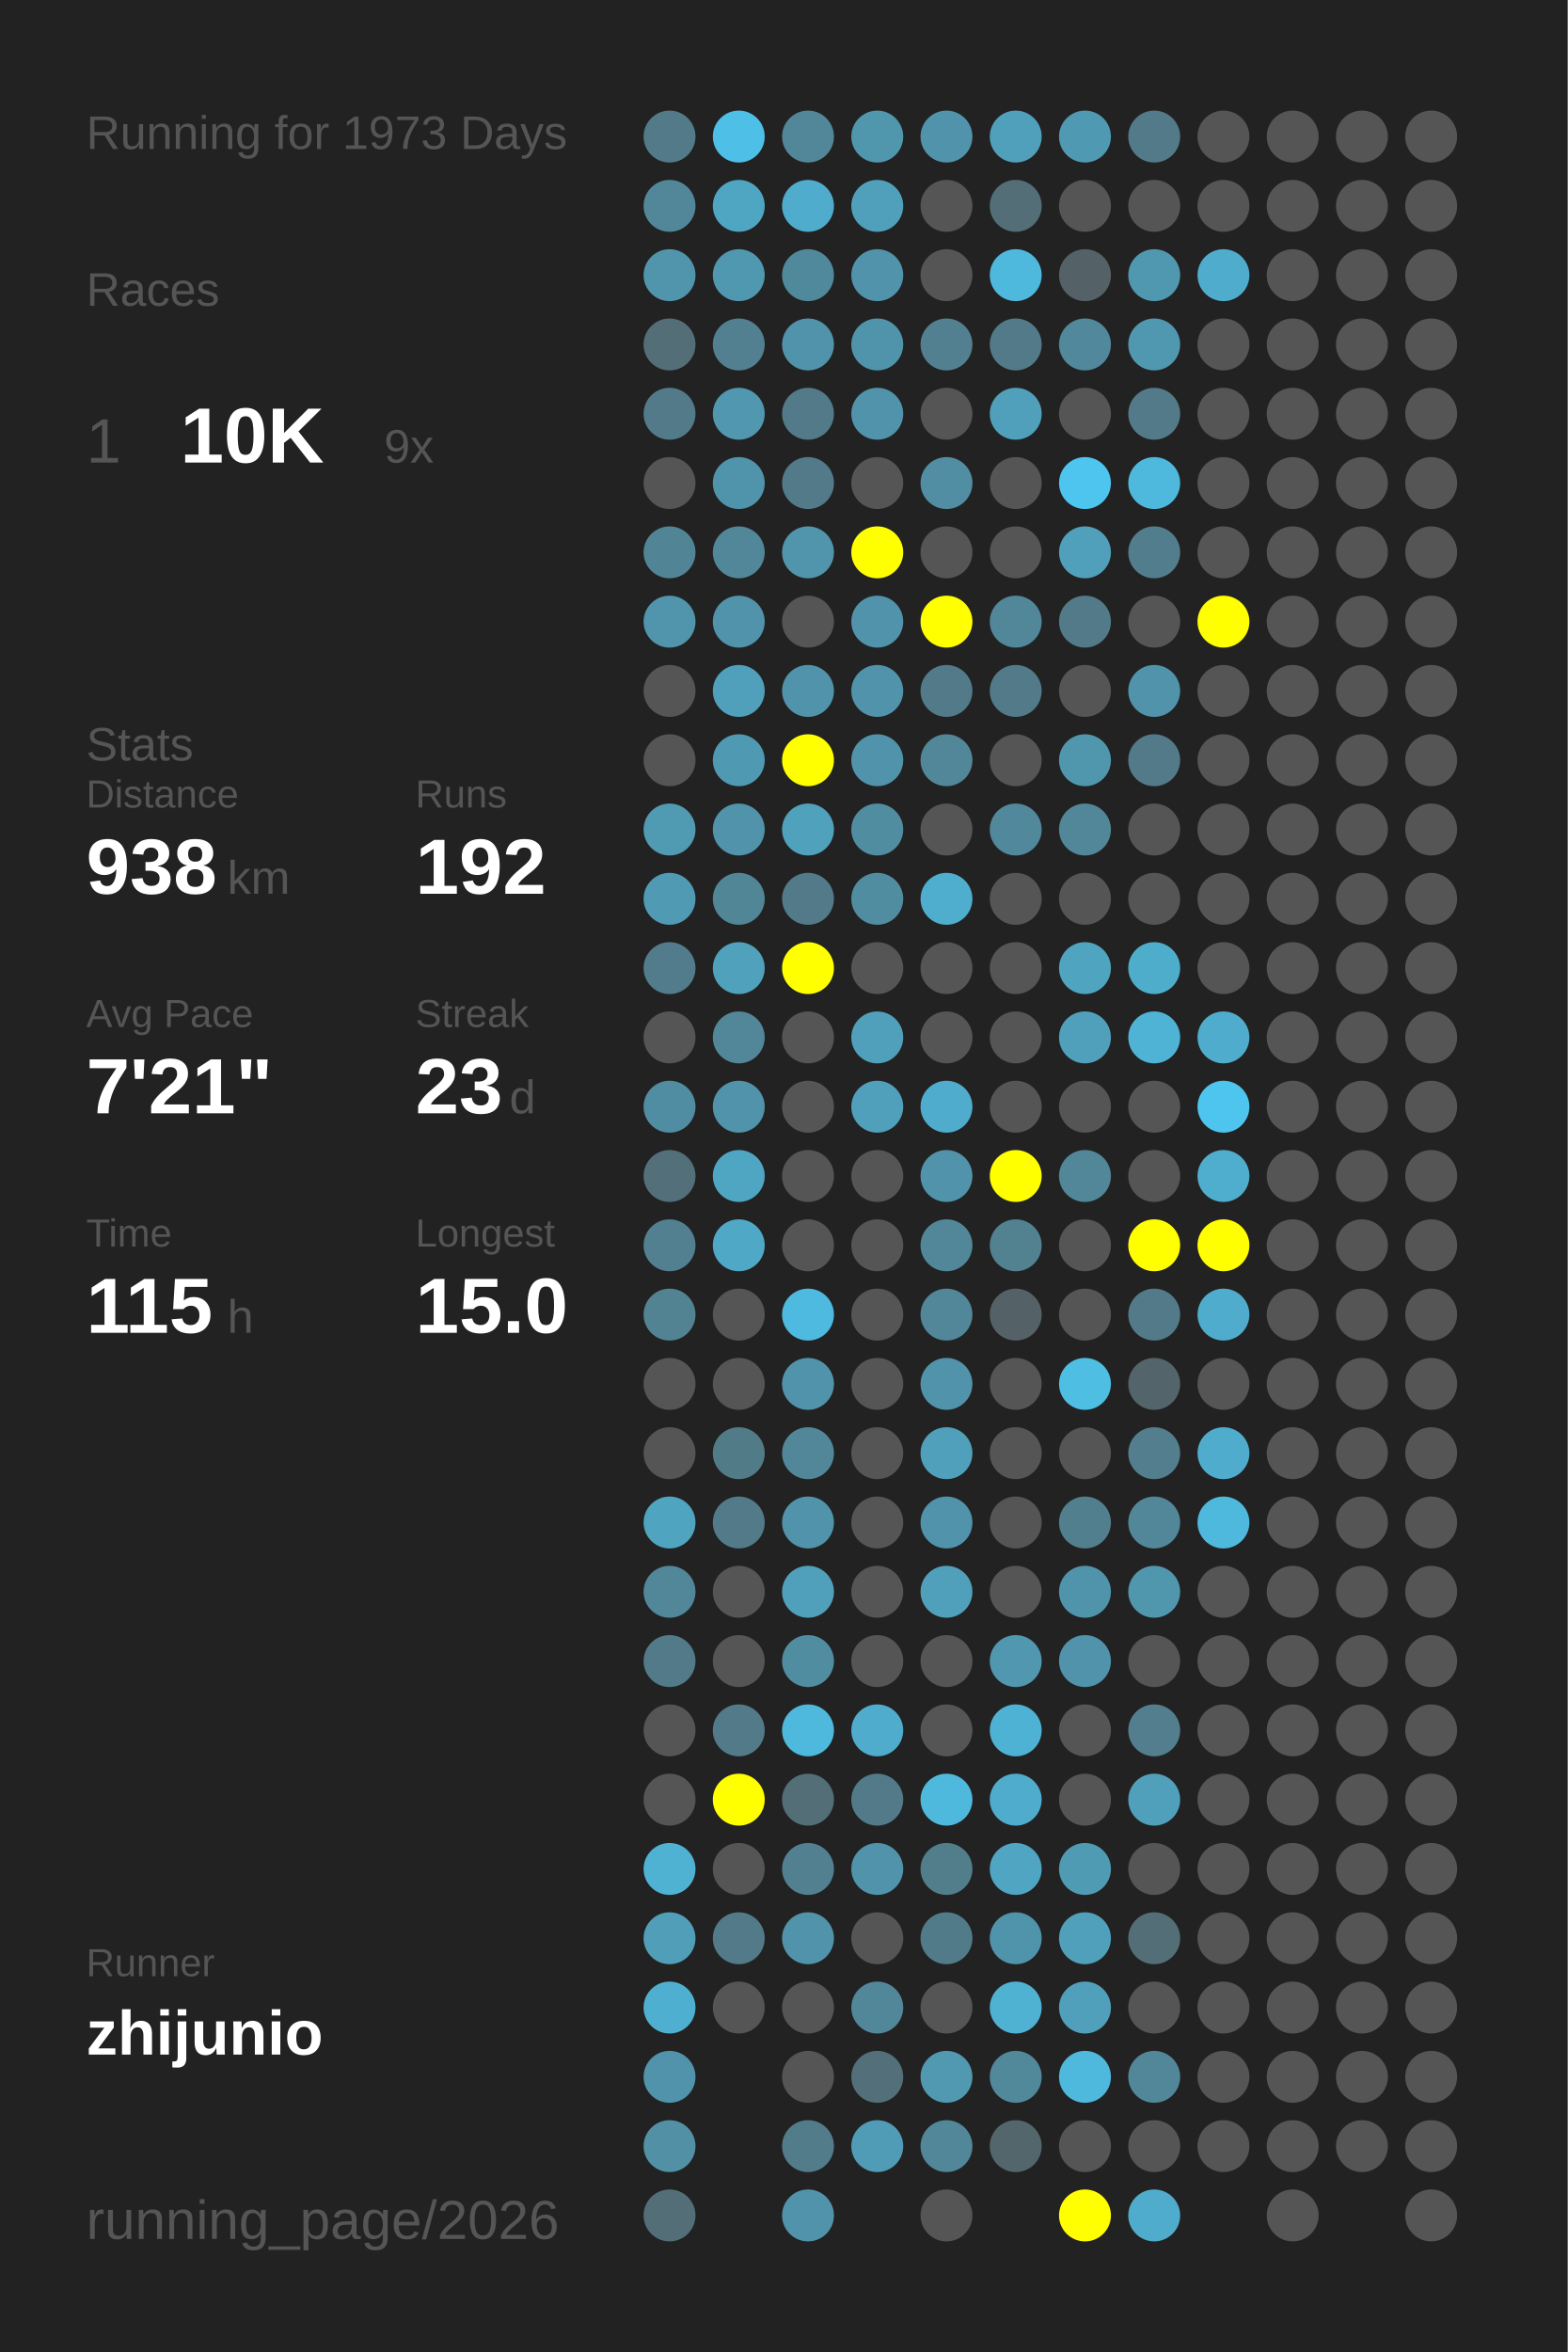
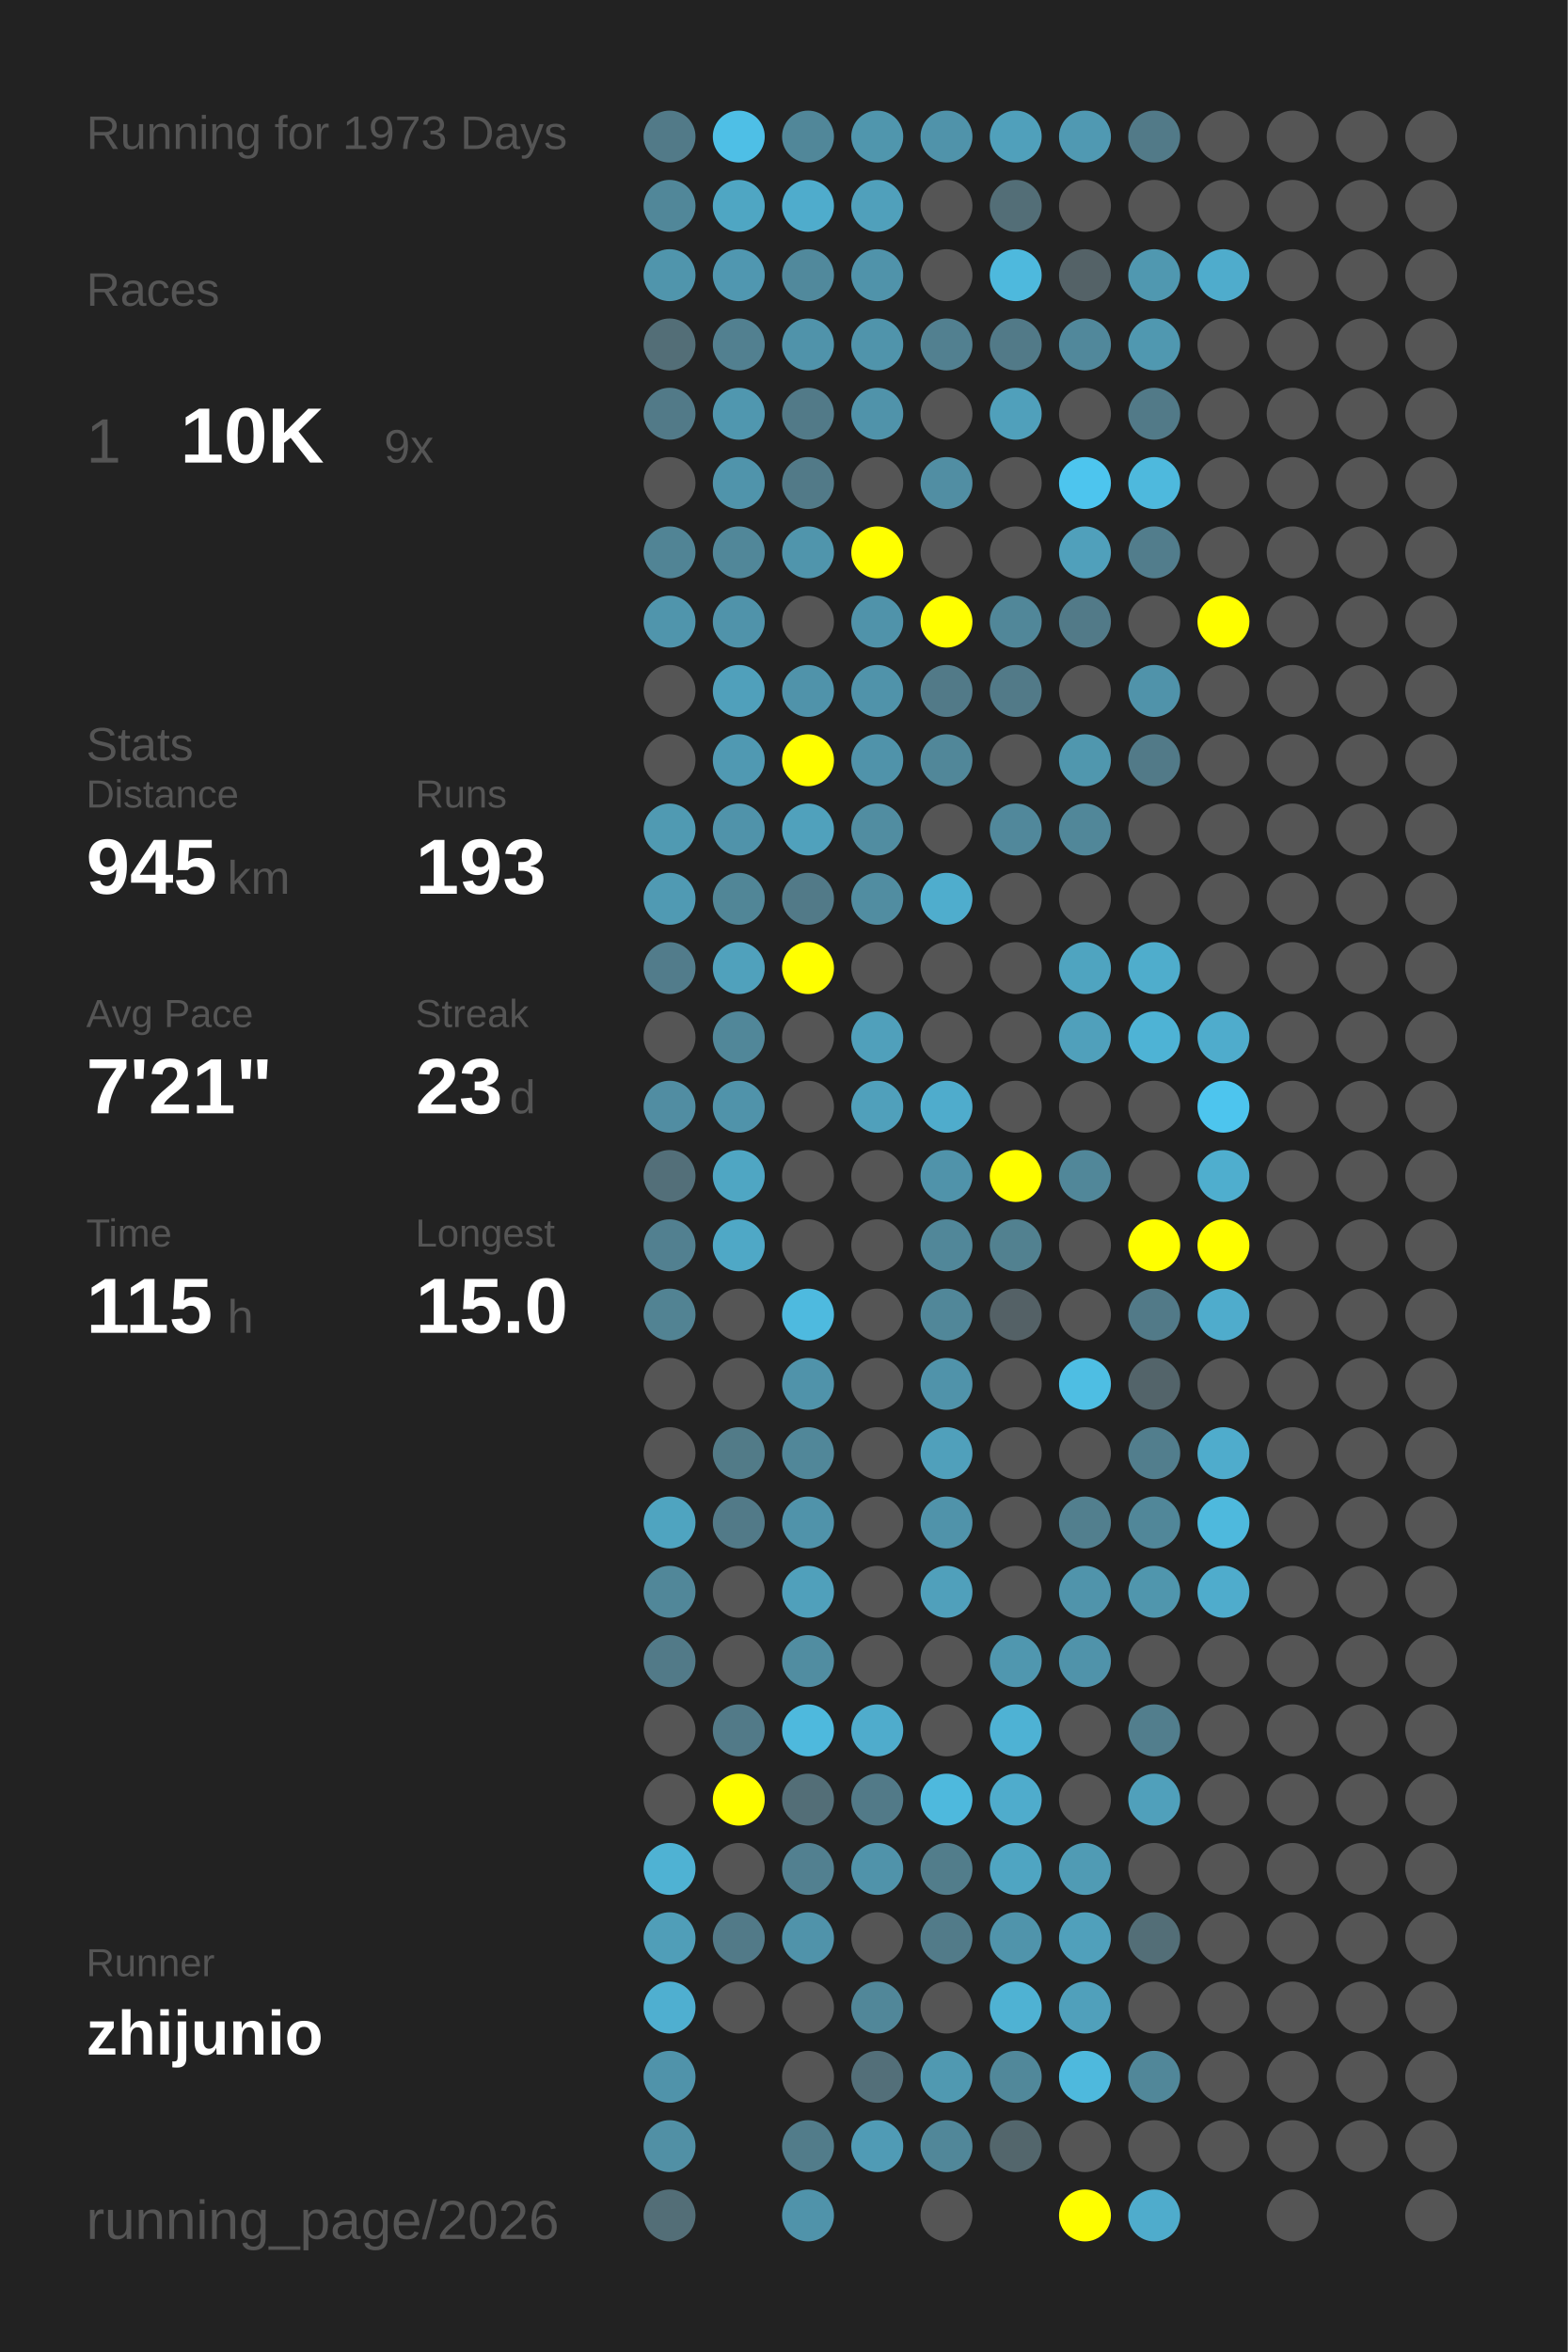
<svg xmlns="http://www.w3.org/2000/svg" baseProfile="full" height="300mm" version="1.1" viewBox="0,0,200,300" width="200mm">
  <defs />
  <rect fill="#222222" height="300" width="200" x="0" y="0" />
  <text fill="#555555" style="font-size:6px; font-family:Arial;" x="11" y="19">Running for 1973 Days</text>
  <text fill="#555555" style="font-size:6px; font-family:Arial;" x="11" y="39">Races</text>
  <text fill="#555555" style="font-size:8px; font-family:Arial;" x="11" y="59">1</text>
  <text fill="#FFFFFF" style="font-size:10px; font-family:Arial; font-weight:bold;" x="23" y="59">10K</text>
  <text fill="#555555" style="font-size:6px; font-family:Arial;" x="49" y="59">9x</text>
  <text fill="#555555" style="font-size:6px; font-family:Arial;" x="11" y="97">Stats</text>
  <text fill="#555555" style="font-size:5px; font-family:Arial;" x="11" y="103">Distance</text>
-   <text fill="#FFFFFF" style="font-size:10px; font-family:Arial; font-weight:bold;" x="11" y="114">938</text>
+   <text fill="#FFFFFF" style="font-size:10px; font-family:Arial; font-weight:bold;" x="11" y="114">945</text>
  <text fill="#555555" style="font-size:6px; font-family:Arial;" x="29" y="114">km</text>
  <text fill="#555555" style="font-size:5px; font-family:Arial;" x="53" y="103">Runs</text>
-   <text fill="#FFFFFF" style="font-size:10px; font-family:Arial; font-weight:bold;" x="53" y="114">192</text>
+   <text fill="#FFFFFF" style="font-size:10px; font-family:Arial; font-weight:bold;" x="53" y="114">193</text>
  <text fill="#555555" style="font-size:5px; font-family:Arial;" x="11" y="131">Avg Pace</text>
  <text fill="#FFFFFF" style="font-size:10px; font-family:Arial; font-weight:bold;" x="11" y="142">7'21"</text>
  <text fill="#555555" style="font-size:5px; font-family:Arial;" x="53" y="131">Streak</text>
  <text fill="#FFFFFF" style="font-size:10px; font-family:Arial; font-weight:bold;" x="53" y="142">23</text>
  <text fill="#555555" style="font-size:6px; font-family:Arial;" x="65" y="142">d</text>
  <text fill="#555555" style="font-size:5px; font-family:Arial;" x="11" y="159">Time</text>
  <text fill="#FFFFFF" style="font-size:10px; font-family:Arial; font-weight:bold;" x="11" y="170">115</text>
  <text fill="#555555" style="font-size:6px; font-family:Arial;" x="29" y="170">h</text>
  <text fill="#555555" style="font-size:5px; font-family:Arial;" x="53" y="159">Longest</text>
  <text fill="#FFFFFF" style="font-size:10px; font-family:Arial; font-weight:bold;" x="53" y="170">15.0</text>
  <text fill="#555555" style="font-size:5px; font-family:Arial;" x="11" y="252.065">Runner</text>
  <text fill="#FFFFFF" style="font-size:8px; font-family:Arial; font-weight:bold;" x="11" y="262.065">zhijunio</text>
  <text fill="#555555" style="font-size:7px; font-family:Arial;" x="11" y="285.581">running_page/2026</text>
  <circle cx="85.417" cy="17.419" fill="#527a88" r="3.312" />
  <circle cx="85.417" cy="26.258" fill="#518799" r="3.312" />
  <circle cx="85.417" cy="35.097" fill="#5095ac" r="3.312" />
  <circle cx="85.417" cy="43.935" fill="#536e77" r="3.312" />
  <circle cx="85.417" cy="52.774" fill="#527a88" r="3.312" />
  <circle cx="85.417" cy="61.613" fill="#555555" r="3.312" />
  <circle cx="85.417" cy="70.452" fill="#518495" r="3.312" />
  <circle cx="85.417" cy="79.29" fill="#5095ac" r="3.312" />
  <circle cx="85.417" cy="88.129" fill="#555555" r="3.312" />
  <circle cx="85.417" cy="96.968" fill="#555555" r="3.312" />
  <circle cx="85.417" cy="105.806" fill="#509ab2" r="3.312" />
  <circle cx="85.417" cy="114.645" fill="#509ab3" r="3.312" />
  <circle cx="85.417" cy="123.484" fill="#527c8b" r="3.312" />
  <circle cx="85.417" cy="132.323" fill="#555555" r="3.312" />
  <circle cx="85.417" cy="141.161" fill="#518da2" r="3.312" />
  <circle cx="85.417" cy="150" fill="#536f79" r="3.312" />
  <circle cx="85.417" cy="158.839" fill="#528090" r="3.312" />
  <circle cx="85.417" cy="167.677" fill="#528393" r="3.312" />
  <circle cx="85.417" cy="176.516" fill="#555555" r="3.312" />
  <circle cx="85.417" cy="185.355" fill="#555555" r="3.312" />
  <circle cx="85.417" cy="194.194" fill="#4fa4c0" r="3.312" />
  <circle cx="85.417" cy="203.032" fill="#518799" r="3.312" />
  <circle cx="85.417" cy="211.871" fill="#527a88" r="3.312" />
  <circle cx="85.417" cy="220.71" fill="#555555" r="3.312" />
  <circle cx="85.417" cy="229.548" fill="#555555" r="3.312" />
  <circle cx="85.417" cy="238.387" fill="#4fb2d3" r="3.312" />
  <circle cx="85.417" cy="247.226" fill="#509eb8" r="3.312" />
  <circle cx="85.417" cy="256.065" fill="#4fafd0" r="3.312" />
  <circle cx="85.417" cy="264.903" fill="#5093aa" r="3.312" />
  <circle cx="85.417" cy="273.742" fill="#5190a5" r="3.312" />
  <circle cx="85.417" cy="282.581" fill="#536e77" r="3.312" />
  <circle cx="94.25" cy="17.419" fill="#4ebfe6" r="3.312" />
  <circle cx="94.25" cy="26.258" fill="#4fa6c3" r="3.312" />
  <circle cx="94.25" cy="35.097" fill="#5097b0" r="3.312" />
  <circle cx="94.25" cy="43.935" fill="#528090" r="3.312" />
  <circle cx="94.25" cy="52.774" fill="#5097af" r="3.312" />
  <circle cx="94.25" cy="61.613" fill="#5094ab" r="3.312" />
  <circle cx="94.25" cy="70.452" fill="#518799" r="3.312" />
  <circle cx="94.25" cy="79.29" fill="#5093aa" r="3.312" />
  <circle cx="94.25" cy="88.129" fill="#50a0bb" r="3.312" />
  <circle cx="94.25" cy="96.968" fill="#5099b2" r="3.312" />
  <circle cx="94.25" cy="105.806" fill="#5093aa" r="3.312" />
  <circle cx="94.25" cy="114.645" fill="#518697" r="3.312" />
  <circle cx="94.25" cy="123.484" fill="#50a1bc" r="3.312" />
  <circle cx="94.25" cy="132.323" fill="#518799" r="3.312" />
  <circle cx="94.25" cy="141.161" fill="#5093aa" r="3.312" />
  <circle cx="94.25" cy="150" fill="#4fa6c3" r="3.312" />
  <circle cx="94.25" cy="158.839" fill="#4fa8c6" r="3.312" />
  <circle cx="94.25" cy="167.677" fill="#555555" r="3.312" />
  <circle cx="94.25" cy="176.516" fill="#555555" r="3.312" />
  <circle cx="94.25" cy="185.355" fill="#527b88" r="3.312" />
  <circle cx="94.25" cy="194.194" fill="#527a88" r="3.312" />
  <circle cx="94.25" cy="203.032" fill="#555555" r="3.312" />
  <circle cx="94.25" cy="211.871" fill="#555555" r="3.312" />
  <circle cx="94.25" cy="220.71" fill="#527a88" r="3.312" />
  <circle cx="94.25" cy="229.548" fill="#FFFF00" r="3.312" />
  <circle cx="94.25" cy="238.387" fill="#555555" r="3.312" />
  <circle cx="94.25" cy="247.226" fill="#527a88" r="3.312" />
  <circle cx="94.25" cy="256.065" fill="#555555" r="3.312" />
  <circle cx="103.083" cy="17.419" fill="#518799" r="3.312" />
  <circle cx="103.083" cy="26.258" fill="#4faccc" r="3.312" />
  <circle cx="103.083" cy="35.097" fill="#51899c" r="3.312" />
  <circle cx="103.083" cy="43.935" fill="#5093aa" r="3.312" />
  <circle cx="103.083" cy="52.774" fill="#527a88" r="3.312" />
  <circle cx="103.083" cy="61.613" fill="#527a88" r="3.312" />
  <circle cx="103.083" cy="70.452" fill="#5095ac" r="3.312" />
  <circle cx="103.083" cy="79.29" fill="#555555" r="3.312" />
  <circle cx="103.083" cy="88.129" fill="#5093aa" r="3.312" />
  <circle cx="103.083" cy="96.968" fill="#FFFF00" r="3.312" />
  <circle cx="103.083" cy="105.806" fill="#50a1bc" r="3.312" />
  <circle cx="103.083" cy="114.645" fill="#527a88" r="3.312" />
  <circle cx="103.083" cy="123.484" fill="#FFFF00" r="3.312" />
  <circle cx="103.083" cy="132.323" fill="#555555" r="3.312" />
  <circle cx="103.083" cy="141.161" fill="#555555" r="3.312" />
  <circle cx="103.083" cy="150" fill="#555555" r="3.312" />
  <circle cx="103.083" cy="158.839" fill="#555555" r="3.312" />
  <circle cx="103.083" cy="167.677" fill="#4ebadf" r="3.312" />
  <circle cx="103.083" cy="176.516" fill="#5093aa" r="3.312" />
  <circle cx="103.083" cy="185.355" fill="#518799" r="3.312" />
  <circle cx="103.083" cy="194.194" fill="#5093aa" r="3.312" />
  <circle cx="103.083" cy="203.032" fill="#50a0bb" r="3.312" />
  <circle cx="103.083" cy="211.871" fill="#518da1" r="3.312" />
  <circle cx="103.083" cy="220.71" fill="#4eb9dd" r="3.312" />
  <circle cx="103.083" cy="229.548" fill="#536e77" r="3.312" />
  <circle cx="103.083" cy="238.387" fill="#528090" r="3.312" />
  <circle cx="103.083" cy="247.226" fill="#5093aa" r="3.312" />
  <circle cx="103.083" cy="256.065" fill="#555555" r="3.312" />
  <circle cx="103.083" cy="264.903" fill="#555555" r="3.312" />
  <circle cx="103.083" cy="273.742" fill="#527c8a" r="3.312" />
  <circle cx="103.083" cy="282.581" fill="#5093aa" r="3.312" />
  <circle cx="111.917" cy="17.419" fill="#5096ad" r="3.312" />
  <circle cx="111.917" cy="26.258" fill="#50a0bb" r="3.312" />
  <circle cx="111.917" cy="35.097" fill="#5093aa" r="3.312" />
  <circle cx="111.917" cy="43.935" fill="#5094ab" r="3.312" />
  <circle cx="111.917" cy="52.774" fill="#5093aa" r="3.312" />
  <circle cx="111.917" cy="61.613" fill="#555555" r="3.312" />
  <circle cx="111.917" cy="70.452" fill="#FFFF00" r="3.312" />
  <circle cx="111.917" cy="79.29" fill="#5093aa" r="3.312" />
  <circle cx="111.917" cy="88.129" fill="#5093aa" r="3.312" />
  <circle cx="111.917" cy="96.968" fill="#5093aa" r="3.312" />
  <circle cx="111.917" cy="105.806" fill="#518da1" r="3.312" />
  <circle cx="111.917" cy="114.645" fill="#518da1" r="3.312" />
  <circle cx="111.917" cy="123.484" fill="#555555" r="3.312" />
  <circle cx="111.917" cy="132.323" fill="#50a0bb" r="3.312" />
  <circle cx="111.917" cy="141.161" fill="#50a0bb" r="3.312" />
  <circle cx="111.917" cy="150" fill="#555555" r="3.312" />
  <circle cx="111.917" cy="158.839" fill="#555555" r="3.312" />
  <circle cx="111.917" cy="167.677" fill="#555555" r="3.312" />
  <circle cx="111.917" cy="176.516" fill="#555555" r="3.312" />
  <circle cx="111.917" cy="185.355" fill="#555555" r="3.312" />
  <circle cx="111.917" cy="194.194" fill="#555555" r="3.312" />
  <circle cx="111.917" cy="203.032" fill="#555555" r="3.312" />
  <circle cx="111.917" cy="211.871" fill="#555555" r="3.312" />
  <circle cx="111.917" cy="220.71" fill="#4faccc" r="3.312" />
  <circle cx="111.917" cy="229.548" fill="#527a88" r="3.312" />
  <circle cx="111.917" cy="238.387" fill="#5093aa" r="3.312" />
  <circle cx="111.917" cy="247.226" fill="#555555" r="3.312" />
  <circle cx="111.917" cy="256.065" fill="#518799" r="3.312" />
  <circle cx="111.917" cy="264.903" fill="#536f79" r="3.312" />
  <circle cx="111.917" cy="273.742" fill="#509bb5" r="3.312" />
  <circle cx="120.75" cy="17.419" fill="#5093aa" r="3.312" />
  <circle cx="120.75" cy="26.258" fill="#555555" r="3.312" />
  <circle cx="120.75" cy="35.097" fill="#555555" r="3.312" />
  <circle cx="120.75" cy="43.935" fill="#528090" r="3.312" />
  <circle cx="120.75" cy="52.774" fill="#555555" r="3.312" />
  <circle cx="120.75" cy="61.613" fill="#518ea3" r="3.312" />
  <circle cx="120.75" cy="70.452" fill="#555555" r="3.312" />
  <circle cx="120.75" cy="79.29" fill="#FFFF00" r="3.312" />
  <circle cx="120.75" cy="88.129" fill="#527a88" r="3.312" />
  <circle cx="120.75" cy="96.968" fill="#518799" r="3.312" />
  <circle cx="120.75" cy="105.806" fill="#555555" r="3.312" />
  <circle cx="120.75" cy="114.645" fill="#4fadcd" r="3.312" />
  <circle cx="120.75" cy="123.484" fill="#555555" r="3.312" />
  <circle cx="120.75" cy="132.323" fill="#555555" r="3.312" />
  <circle cx="120.75" cy="141.161" fill="#4faccc" r="3.312" />
  <circle cx="120.75" cy="150" fill="#5093aa" r="3.312" />
  <circle cx="120.75" cy="158.839" fill="#518799" r="3.312" />
  <circle cx="120.75" cy="167.677" fill="#518799" r="3.312" />
  <circle cx="120.75" cy="176.516" fill="#5093aa" r="3.312" />
  <circle cx="120.75" cy="185.355" fill="#50a0bb" r="3.312" />
  <circle cx="120.75" cy="194.194" fill="#5093aa" r="3.312" />
  <circle cx="120.75" cy="203.032" fill="#50a0bb" r="3.312" />
  <circle cx="120.75" cy="211.871" fill="#555555" r="3.312" />
  <circle cx="120.75" cy="220.71" fill="#555555" r="3.312" />
  <circle cx="120.75" cy="229.548" fill="#4eb9dd" r="3.312" />
  <circle cx="120.75" cy="238.387" fill="#527d8b" r="3.312" />
  <circle cx="120.75" cy="247.226" fill="#527b89" r="3.312" />
  <circle cx="120.75" cy="256.065" fill="#555555" r="3.312" />
  <circle cx="120.75" cy="264.903" fill="#5099b1" r="3.312" />
  <circle cx="120.75" cy="273.742" fill="#518799" r="3.312" />
  <circle cx="120.75" cy="282.581" fill="#555555" r="3.312" />
  <circle cx="129.583" cy="17.419" fill="#50a0bb" r="3.312" />
  <circle cx="129.583" cy="26.258" fill="#536e77" r="3.312" />
  <circle cx="129.583" cy="35.097" fill="#4eb9dd" r="3.312" />
  <circle cx="129.583" cy="43.935" fill="#527a88" r="3.312" />
  <circle cx="129.583" cy="52.774" fill="#50a0bb" r="3.312" />
  <circle cx="129.583" cy="61.613" fill="#555555" r="3.312" />
  <circle cx="129.583" cy="70.452" fill="#555555" r="3.312" />
  <circle cx="129.583" cy="79.29" fill="#518799" r="3.312" />
  <circle cx="129.583" cy="88.129" fill="#527a88" r="3.312" />
  <circle cx="129.583" cy="96.968" fill="#555555" r="3.312" />
  <circle cx="129.583" cy="105.806" fill="#51889b" r="3.312" />
  <circle cx="129.583" cy="114.645" fill="#555555" r="3.312" />
  <circle cx="129.583" cy="123.484" fill="#555555" r="3.312" />
  <circle cx="129.583" cy="132.323" fill="#555555" r="3.312" />
  <circle cx="129.583" cy="141.161" fill="#555555" r="3.312" />
  <circle cx="129.583" cy="150" fill="#FFFF00" r="3.312" />
  <circle cx="129.583" cy="158.839" fill="#528190" r="3.312" />
  <circle cx="129.583" cy="167.677" fill="#546166" r="3.312" />
  <circle cx="129.583" cy="176.516" fill="#555555" r="3.312" />
  <circle cx="129.583" cy="185.355" fill="#555555" r="3.312" />
  <circle cx="129.583" cy="194.194" fill="#555555" r="3.312" />
  <circle cx="129.583" cy="203.032" fill="#555555" r="3.312" />
  <circle cx="129.583" cy="211.871" fill="#5097af" r="3.312" />
  <circle cx="129.583" cy="220.71" fill="#4eb2d4" r="3.312" />
  <circle cx="129.583" cy="229.548" fill="#4faccc" r="3.312" />
  <circle cx="129.583" cy="238.387" fill="#4fa5c2" r="3.312" />
  <circle cx="129.583" cy="247.226" fill="#5094ab" r="3.312" />
  <circle cx="129.583" cy="256.065" fill="#4fb2d3" r="3.312" />
  <circle cx="129.583" cy="264.903" fill="#51889a" r="3.312" />
  <circle cx="129.583" cy="273.742" fill="#53666c" r="3.312" />
  <circle cx="138.417" cy="17.419" fill="#5099b2" r="3.312" />
  <circle cx="138.417" cy="26.258" fill="#555555" r="3.312" />
  <circle cx="138.417" cy="35.097" fill="#546267" r="3.312" />
  <circle cx="138.417" cy="43.935" fill="#51889b" r="3.312" />
  <circle cx="138.417" cy="52.774" fill="#555555" r="3.312" />
  <circle cx="138.417" cy="61.613" fill="#4dc5ee" r="3.312" />
  <circle cx="138.417" cy="70.452" fill="#50a0bb" r="3.312" />
  <circle cx="138.417" cy="79.29" fill="#527a88" r="3.312" />
  <circle cx="138.417" cy="88.129" fill="#555555" r="3.312" />
  <circle cx="138.417" cy="96.968" fill="#5097ae" r="3.312" />
  <circle cx="138.417" cy="105.806" fill="#518799" r="3.312" />
  <circle cx="138.417" cy="114.645" fill="#555555" r="3.312" />
  <circle cx="138.417" cy="123.484" fill="#4fa4c0" r="3.312" />
  <circle cx="138.417" cy="132.323" fill="#50a0bb" r="3.312" />
  <circle cx="138.417" cy="141.161" fill="#555555" r="3.312" />
  <circle cx="138.417" cy="150" fill="#518799" r="3.312" />
  <circle cx="138.417" cy="158.839" fill="#555555" r="3.312" />
  <circle cx="138.417" cy="167.677" fill="#555555" r="3.312" />
  <circle cx="138.417" cy="176.516" fill="#4ebee3" r="3.312" />
  <circle cx="138.417" cy="185.355" fill="#555555" r="3.312" />
  <circle cx="138.417" cy="194.194" fill="#527f8e" r="3.312" />
  <circle cx="138.417" cy="203.032" fill="#5094ab" r="3.312" />
  <circle cx="138.417" cy="211.871" fill="#5093aa" r="3.312" />
  <circle cx="138.417" cy="220.71" fill="#555555" r="3.312" />
  <circle cx="138.417" cy="229.548" fill="#555555" r="3.312" />
  <circle cx="138.417" cy="238.387" fill="#509bb4" r="3.312" />
  <circle cx="138.417" cy="247.226" fill="#50a0bb" r="3.312" />
  <circle cx="138.417" cy="256.065" fill="#50a0bb" r="3.312" />
  <circle cx="138.417" cy="264.903" fill="#4eb9dd" r="3.312" />
  <circle cx="138.417" cy="273.742" fill="#555555" r="3.312" />
  <circle cx="138.417" cy="282.581" fill="#FFFF00" r="3.312" />
  <circle cx="147.25" cy="17.419" fill="#527a88" r="3.312" />
  <circle cx="147.25" cy="26.258" fill="#555555" r="3.312" />
  <circle cx="147.25" cy="35.097" fill="#5098b0" r="3.312" />
  <circle cx="147.25" cy="43.935" fill="#5098b0" r="3.312" />
  <circle cx="147.25" cy="52.774" fill="#527a88" r="3.312" />
  <circle cx="147.25" cy="61.613" fill="#4eb9dd" r="3.312" />
  <circle cx="147.25" cy="70.452" fill="#527d8c" r="3.312" />
  <circle cx="147.25" cy="79.29" fill="#555555" r="3.312" />
  <circle cx="147.25" cy="88.129" fill="#5093aa" r="3.312" />
  <circle cx="147.25" cy="96.968" fill="#527a88" r="3.312" />
  <circle cx="147.25" cy="105.806" fill="#555555" r="3.312" />
  <circle cx="147.25" cy="114.645" fill="#555555" r="3.312" />
  <circle cx="147.25" cy="123.484" fill="#4fadcc" r="3.312" />
  <circle cx="147.25" cy="132.323" fill="#4eb3d5" r="3.312" />
  <circle cx="147.25" cy="141.161" fill="#555555" r="3.312" />
  <circle cx="147.25" cy="150" fill="#555555" r="3.312" />
  <circle cx="147.25" cy="158.839" fill="#FFFF00" r="3.312" />
  <circle cx="147.25" cy="167.677" fill="#527a88" r="3.312" />
  <circle cx="147.25" cy="176.516" fill="#53646a" r="3.312" />
  <circle cx="147.25" cy="185.355" fill="#527e8d" r="3.312" />
  <circle cx="147.25" cy="194.194" fill="#518799" r="3.312" />
  <circle cx="147.25" cy="203.032" fill="#5096ad" r="3.312" />
  <circle cx="147.25" cy="211.871" fill="#555555" r="3.312" />
  <circle cx="147.25" cy="220.71" fill="#527e8d" r="3.312" />
  <circle cx="147.25" cy="229.548" fill="#50a0bb" r="3.312" />
  <circle cx="147.25" cy="238.387" fill="#555555" r="3.312" />
  <circle cx="147.25" cy="247.226" fill="#536e77" r="3.312" />
  <circle cx="147.25" cy="256.065" fill="#555555" r="3.312" />
  <circle cx="147.25" cy="264.903" fill="#518799" r="3.312" />
  <circle cx="147.25" cy="273.742" fill="#555555" r="3.312" />
  <circle cx="147.25" cy="282.581" fill="#4faccc" r="3.312" />
  <circle cx="156.083" cy="17.419" fill="#555555" r="3.312" />
  <circle cx="156.083" cy="26.258" fill="#555555" r="3.312" />
  <circle cx="156.083" cy="35.097" fill="#4faccc" r="3.312" />
  <circle cx="156.083" cy="43.935" fill="#555555" r="3.312" />
  <circle cx="156.083" cy="52.774" fill="#555555" r="3.312" />
  <circle cx="156.083" cy="61.613" fill="#555555" r="3.312" />
  <circle cx="156.083" cy="70.452" fill="#555555" r="3.312" />
  <circle cx="156.083" cy="79.29" fill="#FFFF00" r="3.312" />
  <circle cx="156.083" cy="88.129" fill="#555555" r="3.312" />
  <circle cx="156.083" cy="96.968" fill="#555555" r="3.312" />
  <circle cx="156.083" cy="105.806" fill="#555555" r="3.312" />
  <circle cx="156.083" cy="114.645" fill="#555555" r="3.312" />
  <circle cx="156.083" cy="123.484" fill="#555555" r="3.312" />
  <circle cx="156.083" cy="132.323" fill="#4faccc" r="3.312" />
  <circle cx="156.083" cy="141.161" fill="#4dc5ee" r="3.312" />
  <circle cx="156.083" cy="150" fill="#4faece" r="3.312" />
  <circle cx="156.083" cy="158.839" fill="#FFFF00" r="3.312" />
  <circle cx="156.083" cy="167.677" fill="#4faccc" r="3.312" />
  <circle cx="156.083" cy="176.516" fill="#555555" r="3.312" />
  <circle cx="156.083" cy="185.355" fill="#4faccc" r="3.312" />
  <circle cx="156.083" cy="194.194" fill="#4eb9dd" r="3.312" />
-   <circle cx="156.083" cy="203.032" fill="#555555" r="3.312" />
+   <circle cx="156.083" cy="203.032" fill="#4faccc" r="3.312" />
  <circle cx="156.083" cy="211.871" fill="#555555" r="3.312" />
  <circle cx="156.083" cy="220.71" fill="#555555" r="3.312" />
  <circle cx="156.083" cy="229.548" fill="#555555" r="3.312" />
  <circle cx="156.083" cy="238.387" fill="#555555" r="3.312" />
  <circle cx="156.083" cy="247.226" fill="#555555" r="3.312" />
  <circle cx="156.083" cy="256.065" fill="#555555" r="3.312" />
  <circle cx="156.083" cy="264.903" fill="#555555" r="3.312" />
  <circle cx="156.083" cy="273.742" fill="#555555" r="3.312" />
  <circle cx="164.917" cy="17.419" fill="#555555" r="3.312" />
  <circle cx="164.917" cy="26.258" fill="#555555" r="3.312" />
  <circle cx="164.917" cy="35.097" fill="#555555" r="3.312" />
  <circle cx="164.917" cy="43.935" fill="#555555" r="3.312" />
  <circle cx="164.917" cy="52.774" fill="#555555" r="3.312" />
  <circle cx="164.917" cy="61.613" fill="#555555" r="3.312" />
  <circle cx="164.917" cy="70.452" fill="#555555" r="3.312" />
  <circle cx="164.917" cy="79.29" fill="#555555" r="3.312" />
  <circle cx="164.917" cy="88.129" fill="#555555" r="3.312" />
  <circle cx="164.917" cy="96.968" fill="#555555" r="3.312" />
  <circle cx="164.917" cy="105.806" fill="#555555" r="3.312" />
  <circle cx="164.917" cy="114.645" fill="#555555" r="3.312" />
  <circle cx="164.917" cy="123.484" fill="#555555" r="3.312" />
  <circle cx="164.917" cy="132.323" fill="#555555" r="3.312" />
  <circle cx="164.917" cy="141.161" fill="#555555" r="3.312" />
  <circle cx="164.917" cy="150" fill="#555555" r="3.312" />
  <circle cx="164.917" cy="158.839" fill="#555555" r="3.312" />
  <circle cx="164.917" cy="167.677" fill="#555555" r="3.312" />
  <circle cx="164.917" cy="176.516" fill="#555555" r="3.312" />
  <circle cx="164.917" cy="185.355" fill="#555555" r="3.312" />
  <circle cx="164.917" cy="194.194" fill="#555555" r="3.312" />
  <circle cx="164.917" cy="203.032" fill="#555555" r="3.312" />
  <circle cx="164.917" cy="211.871" fill="#555555" r="3.312" />
  <circle cx="164.917" cy="220.71" fill="#555555" r="3.312" />
  <circle cx="164.917" cy="229.548" fill="#555555" r="3.312" />
  <circle cx="164.917" cy="238.387" fill="#555555" r="3.312" />
  <circle cx="164.917" cy="247.226" fill="#555555" r="3.312" />
  <circle cx="164.917" cy="256.065" fill="#555555" r="3.312" />
  <circle cx="164.917" cy="264.903" fill="#555555" r="3.312" />
  <circle cx="164.917" cy="273.742" fill="#555555" r="3.312" />
  <circle cx="164.917" cy="282.581" fill="#555555" r="3.312" />
  <circle cx="173.75" cy="17.419" fill="#555555" r="3.312" />
  <circle cx="173.75" cy="26.258" fill="#555555" r="3.312" />
  <circle cx="173.75" cy="35.097" fill="#555555" r="3.312" />
  <circle cx="173.75" cy="43.935" fill="#555555" r="3.312" />
  <circle cx="173.75" cy="52.774" fill="#555555" r="3.312" />
  <circle cx="173.75" cy="61.613" fill="#555555" r="3.312" />
  <circle cx="173.75" cy="70.452" fill="#555555" r="3.312" />
  <circle cx="173.75" cy="79.29" fill="#555555" r="3.312" />
  <circle cx="173.75" cy="88.129" fill="#555555" r="3.312" />
  <circle cx="173.75" cy="96.968" fill="#555555" r="3.312" />
  <circle cx="173.75" cy="105.806" fill="#555555" r="3.312" />
  <circle cx="173.75" cy="114.645" fill="#555555" r="3.312" />
  <circle cx="173.75" cy="123.484" fill="#555555" r="3.312" />
  <circle cx="173.75" cy="132.323" fill="#555555" r="3.312" />
  <circle cx="173.75" cy="141.161" fill="#555555" r="3.312" />
  <circle cx="173.75" cy="150" fill="#555555" r="3.312" />
  <circle cx="173.75" cy="158.839" fill="#555555" r="3.312" />
  <circle cx="173.75" cy="167.677" fill="#555555" r="3.312" />
  <circle cx="173.75" cy="176.516" fill="#555555" r="3.312" />
  <circle cx="173.75" cy="185.355" fill="#555555" r="3.312" />
  <circle cx="173.75" cy="194.194" fill="#555555" r="3.312" />
  <circle cx="173.75" cy="203.032" fill="#555555" r="3.312" />
  <circle cx="173.75" cy="211.871" fill="#555555" r="3.312" />
  <circle cx="173.75" cy="220.71" fill="#555555" r="3.312" />
  <circle cx="173.75" cy="229.548" fill="#555555" r="3.312" />
  <circle cx="173.75" cy="238.387" fill="#555555" r="3.312" />
  <circle cx="173.75" cy="247.226" fill="#555555" r="3.312" />
  <circle cx="173.75" cy="256.065" fill="#555555" r="3.312" />
  <circle cx="173.75" cy="264.903" fill="#555555" r="3.312" />
  <circle cx="173.75" cy="273.742" fill="#555555" r="3.312" />
  <circle cx="182.583" cy="17.419" fill="#555555" r="3.312" />
  <circle cx="182.583" cy="26.258" fill="#555555" r="3.312" />
  <circle cx="182.583" cy="35.097" fill="#555555" r="3.312" />
  <circle cx="182.583" cy="43.935" fill="#555555" r="3.312" />
  <circle cx="182.583" cy="52.774" fill="#555555" r="3.312" />
  <circle cx="182.583" cy="61.613" fill="#555555" r="3.312" />
  <circle cx="182.583" cy="70.452" fill="#555555" r="3.312" />
  <circle cx="182.583" cy="79.29" fill="#555555" r="3.312" />
  <circle cx="182.583" cy="88.129" fill="#555555" r="3.312" />
  <circle cx="182.583" cy="96.968" fill="#555555" r="3.312" />
  <circle cx="182.583" cy="105.806" fill="#555555" r="3.312" />
  <circle cx="182.583" cy="114.645" fill="#555555" r="3.312" />
  <circle cx="182.583" cy="123.484" fill="#555555" r="3.312" />
  <circle cx="182.583" cy="132.323" fill="#555555" r="3.312" />
  <circle cx="182.583" cy="141.161" fill="#555555" r="3.312" />
  <circle cx="182.583" cy="150" fill="#555555" r="3.312" />
  <circle cx="182.583" cy="158.839" fill="#555555" r="3.312" />
  <circle cx="182.583" cy="167.677" fill="#555555" r="3.312" />
  <circle cx="182.583" cy="176.516" fill="#555555" r="3.312" />
  <circle cx="182.583" cy="185.355" fill="#555555" r="3.312" />
  <circle cx="182.583" cy="194.194" fill="#555555" r="3.312" />
  <circle cx="182.583" cy="203.032" fill="#555555" r="3.312" />
  <circle cx="182.583" cy="211.871" fill="#555555" r="3.312" />
  <circle cx="182.583" cy="220.71" fill="#555555" r="3.312" />
  <circle cx="182.583" cy="229.548" fill="#555555" r="3.312" />
  <circle cx="182.583" cy="238.387" fill="#555555" r="3.312" />
  <circle cx="182.583" cy="247.226" fill="#555555" r="3.312" />
  <circle cx="182.583" cy="256.065" fill="#555555" r="3.312" />
  <circle cx="182.583" cy="264.903" fill="#555555" r="3.312" />
  <circle cx="182.583" cy="273.742" fill="#555555" r="3.312" />
  <circle cx="182.583" cy="282.581" fill="#555555" r="3.312" />
</svg>
